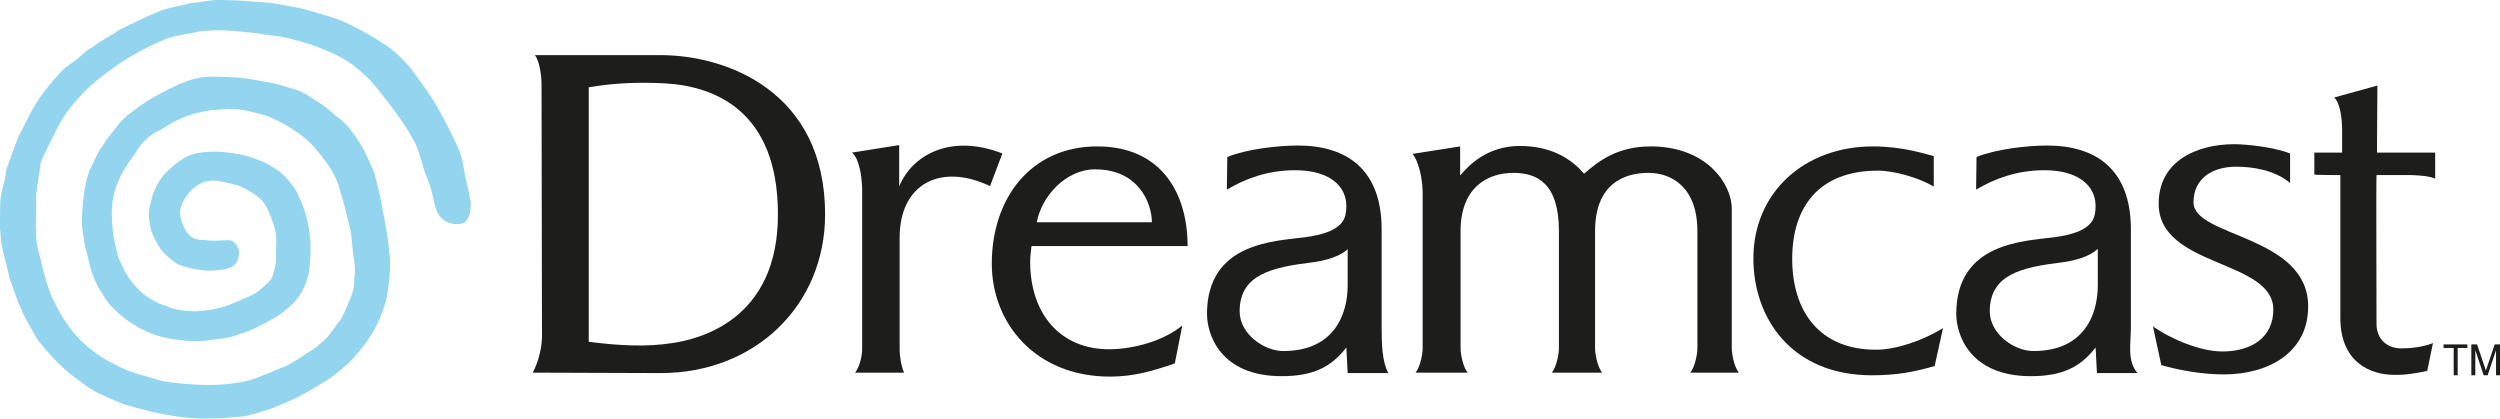
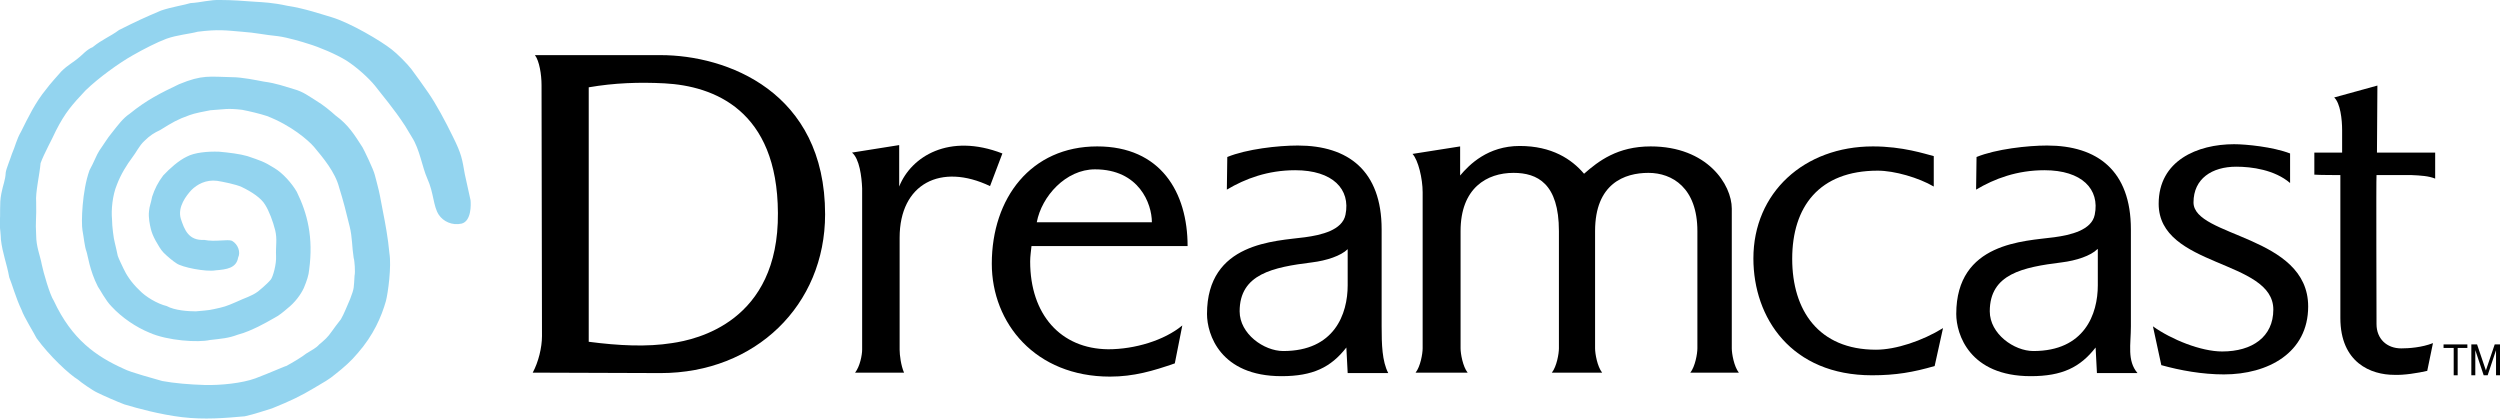
<svg xmlns="http://www.w3.org/2000/svg" version="1.1" id="Layer_1" x="0px" y="0px" viewBox="0 0 566.9 94.8" style="enable-background:new 0 0 566.9 94.8;" xml:space="preserve">
  <style type="text/css">
- 	.st0{fill:#1D1D1B;}
- 	.st1{fill:#93D4EF;}
+ 	.st0{fill:#93D4EF;}
</style>
  <g>
-     <polygon class="st0" points="556.4,78.9 554.1,78.9 554.1,78.1 559.5,78.1 559.5,78.9 557.3,78.9 557.3,85.1 556.4,85.1  " />
-     <polygon class="st0" points="563.2,85.1 561.3,79.4 561.3,85.1 560.4,85.1 560.4,78.1 561.7,78.1 563.7,84 565.7,78.1 566.9,78.1    566.9,85.1 566,85.1 566,79.4 564.1,85.1  " />
-     <path class="st0" d="M122.8,19.3c0-2.4-0.5-5.5-1.5-6.8c7,0,22,0,28.5,0c14.9,0,37.3,8.2,37.3,36.1c0,20.6-15.8,36-37.3,36   c-4.7,0-22.7-0.1-29-0.1c1.3-2.4,2.1-5.7,2.1-8.3L122.8,19.3L122.8,19.3z M133.5,77.5c6.9,0.9,13.2,1.2,18.9,0.3   c5.5-0.8,24.2-4.8,24-29.5c-0.1-23.4-14.6-28.8-25.7-29.4c-5.8-0.3-11.4-0.1-17.2,0.9V77.5L133.5,77.5z" />
-     <path class="st0" d="M193.2,34.6l10.7-1.7c0,2.2,0,8.6,0,9.4c2.7-6.8,11.3-12.2,23.4-7.5l-2.8,7.4c-11.1-5.3-20.5-0.6-20.5,11.7   v25.4c0,1.2,0.3,3.6,1,5.2h-11.1c1.1-1.4,1.6-4,1.6-5.2V42.7C195.4,40.1,194.9,36,193.2,34.6L193.2,34.6z" />
-     <path class="st0" d="M530.7,39.7c0,0.7,0,30.2,0,32.4c0,10.2,7,12.9,12.2,12.9c2.2,0.1,5.3-0.4,7.5-0.9l1.3-6.3   c-2.5,1-5.5,1.2-7.2,1.2c-3.3,0-5.6-2.2-5.6-5.5c0-3-0.1-32.8,0-33.8l0,0c0.4,0,7.2,0,7.9,0c2.2,0.1,3.9,0.2,5.4,0.8v-5.9   c0,0-13,0-13.2,0l0.1-15.2l-9.8,2.7c1.4,1.3,1.8,5,1.8,7.4c0,0,0,4.5,0,5.1c-0.4,0-5.4,0-6.3,0v5C525.5,39.7,530.7,39.7,530.7,39.7   L530.7,39.7z" />
-     <path class="st0" d="M488.2,74c4.2,3,10.9,5.7,15.7,5.7c6.8,0,11.6-3.3,11.6-9.5c0-11.4-26-9.5-26-24c0-9.8,8.8-13.5,17.1-13.5   c2.7,0,8.8,0.6,12.7,2.1v6.7c-3.5-3-8.7-3.7-12.2-3.7c-5.5,0-9.7,2.7-9.7,8.1c0,7.9,26,7.4,26,23.6c0,10.5-9.1,15.4-19.1,15.4   c-4.9,0-9.9-0.9-14.2-2.1L488.2,74L488.2,74z" />
-     <path class="st0" d="M331.1,39.8c0-0.6,0-5.9,0-6.6l-10.8,1.7c1.3,1.4,2.3,5.6,2.3,8.7V79c0,1.2-0.5,4.1-1.6,5.5h11.8   c-1.1-1.4-1.6-4.3-1.6-5.5V52.4c0-9.8,6-13.2,12-13.2c5.4,0,10.3,2.4,10.3,13.2V79c0,1.2-0.5,4.1-1.6,5.5h11.4   c-1.1-1.4-1.6-4.3-1.6-5.5V52.4c0-10.8,6.7-13.2,12.1-13.2s11.1,3.4,11.1,13.2V79c0,1.2-0.5,4.1-1.6,5.5h11   c-1.1-1.4-1.6-4.3-1.6-5.5V47.3c0-5.4-5.5-14.1-18.4-14.1c-7.5,0-11.8,3.3-15.1,6.2c-2.8-3.3-7.3-6.3-14.6-6.3   C337.4,33.1,333.2,37.3,331.1,39.8L331.1,39.8z" />
-     <path class="st0" d="M305.6,56.5c-1.5,1.5-4.8,2.6-8.1,3c-8.8,1.1-16.4,2.6-16.4,11.1c0,5.1,5.5,9,9.9,9c11.6,0,14.6-8.4,14.6-14.9   V56.5L305.6,56.5L305.6,56.5z M278.3,35.6c4.4-1.8,11.5-2.6,16-2.6c11.4,0,19,5.7,19,19v22c0,4.1,0.1,7.9,1.5,10.6h-9.2l-0.3-5.8   c-3.5,4.5-7.6,6.5-14.7,6.5c-13.9,0-16.9-9.5-16.9-14.1c0-16.3,15.5-16.5,22.2-17.4c3.7-0.5,8.5-1.6,9.2-5.1   c1.2-5.8-2.9-10.1-11.4-10.1c-6.2,0-11.3,1.9-15.5,4.4L278.3,35.6L278.3,35.6z M475.6,56.5c-1.5,1.5-4.8,2.6-8.1,3   c-8.8,1.1-16.3,2.6-16.3,11.1c0,5.1,5.5,9,9.9,9c11.6,0,14.6-8.4,14.6-14.9v-8.2H475.6z M448.2,35.6c4.4-1.8,11.6-2.6,16-2.6   c11.4,0,19,5.7,19,19v22c0,4.1-0.9,7.8,1.5,10.6h-9.2l-0.3-5.8c-3.5,4.5-7.6,6.5-14.7,6.5c-13.9,0-16.9-9.5-16.9-14.1   c0-16.3,15.5-16.5,22.2-17.4c3.7-0.5,8.5-1.6,9.2-5.1c1.2-5.8-2.9-10.1-11.4-10.1c-6.2,0-11.3,1.9-15.5,4.4L448.2,35.6L448.2,35.6   L448.2,35.6z" />
-     <path class="st0" d="M438.5,42.3c-3.4-2-8.9-3.6-12.7-3.6c-13.3,0-19.4,8.2-19.4,20c0,11.7,6,20.6,19,20.6c4.5,0,10.5-2,15.2-4.9   l-1.9,8.6c-4.8,1.4-8.8,2.1-14.2,2.1c-18.3,0-26.9-13-26.9-26.5c0-14.9,11.5-25.4,27.1-25.4c6.8,0,11.8,1.7,13.8,2.2V42.3   L438.5,42.3z" />
-     <path class="st0" d="M233.6,59.3c0-1.2,0.2-2.4,0.3-3.5h35.4c0-12.2-6.1-22.6-20.5-22.6c-15,0-23.9,11.7-23.9,26.6   c0,13.5,9.9,25.6,26.8,25.6c5.4,0,9.8-1.3,14.7-3l1.7-8.6c-4.1,3.4-10.8,5.4-16.8,5.4C240.5,79.1,233.6,71.3,233.6,59.3L233.6,59.3   z M235.1,50.4c1.1-5.9,6.6-12,13.2-12c10,0,12.9,7.8,12.9,12H235.1L235.1,50.4z" />
+     <polygon points="556.4,78.9 554.1,78.9 554.1,78.1 559.5,78.1 559.5,78.9 557.3,78.9 557.3,85.1 556.4,85.1  " />
+     <polygon points="563.2,85.1 561.3,79.4 561.3,85.1 560.4,85.1 560.4,78.1 561.7,78.1 563.7,84 565.7,78.1 566.9,78.1 566.9,85.1    566,85.1 566,79.4 564.1,85.1  " />
+     <path d="M122.8,19.3c0-2.4-0.5-5.5-1.5-6.8c7,0,22,0,28.5,0c14.9,0,37.3,8.2,37.3,36.1c0,20.6-15.8,36-37.3,36   c-4.7,0-22.7-0.1-29-0.1c1.3-2.4,2.1-5.7,2.1-8.3L122.8,19.3L122.8,19.3z M133.5,77.5c6.9,0.9,13.2,1.2,18.9,0.3   c5.5-0.8,24.2-4.8,24-29.5c-0.1-23.4-14.6-28.8-25.7-29.4c-5.8-0.3-11.4-0.1-17.2,0.9V77.5L133.5,77.5z" />
+     <path d="M193.2,34.6l10.7-1.7c0,2.2,0,8.6,0,9.4c2.7-6.8,11.3-12.2,23.4-7.5l-2.8,7.4c-11.1-5.3-20.5-0.6-20.5,11.7v25.4   c0,1.2,0.3,3.6,1,5.2h-11.1c1.1-1.4,1.6-4,1.6-5.2V42.7C195.4,40.1,194.9,36,193.2,34.6L193.2,34.6z" />
+     <path d="M530.7,39.7c0,0.7,0,30.2,0,32.4c0,10.2,7,12.9,12.2,12.9c2.2,0.1,5.3-0.4,7.5-0.9l1.3-6.3c-2.5,1-5.5,1.2-7.2,1.2   c-3.3,0-5.6-2.2-5.6-5.5c0-3-0.1-32.8,0-33.8l0,0c0.4,0,7.2,0,7.9,0c2.2,0.1,3.9,0.2,5.4,0.8v-5.9c0,0-13,0-13.2,0l0.1-15.2   l-9.8,2.7c1.4,1.3,1.8,5,1.8,7.4c0,0,0,4.5,0,5.1c-0.4,0-5.4,0-6.3,0v5C525.5,39.7,530.7,39.7,530.7,39.7L530.7,39.7z" />
+     <path d="M488.2,74c4.2,3,10.9,5.7,15.7,5.7c6.8,0,11.6-3.3,11.6-9.5c0-11.4-26-9.5-26-24c0-9.8,8.8-13.5,17.1-13.5   c2.7,0,8.8,0.6,12.7,2.1v6.7c-3.5-3-8.7-3.7-12.2-3.7c-5.5,0-9.7,2.7-9.7,8.1c0,7.9,26,7.4,26,23.6c0,10.5-9.1,15.4-19.1,15.4   c-4.9,0-9.9-0.9-14.2-2.1L488.2,74L488.2,74z" />
+     <path d="M331.1,39.8c0-0.6,0-5.9,0-6.6l-10.8,1.7c1.3,1.4,2.3,5.6,2.3,8.7V79c0,1.2-0.5,4.1-1.6,5.5h11.8c-1.1-1.4-1.6-4.3-1.6-5.5   V52.4c0-9.8,6-13.2,12-13.2c5.4,0,10.3,2.4,10.3,13.2V79c0,1.2-0.5,4.1-1.6,5.5h11.4c-1.1-1.4-1.6-4.3-1.6-5.5V52.4   c0-10.8,6.7-13.2,12.1-13.2s11.1,3.4,11.1,13.2V79c0,1.2-0.5,4.1-1.6,5.5h11c-1.1-1.4-1.6-4.3-1.6-5.5V47.3   c0-5.4-5.5-14.1-18.4-14.1c-7.5,0-11.8,3.3-15.1,6.2c-2.8-3.3-7.3-6.3-14.6-6.3C337.4,33.1,333.2,37.3,331.1,39.8L331.1,39.8z" />
+     <path d="M305.6,56.5c-1.5,1.5-4.8,2.6-8.1,3c-8.8,1.1-16.4,2.6-16.4,11.1c0,5.1,5.5,9,9.9,9c11.6,0,14.6-8.4,14.6-14.9V56.5   L305.6,56.5L305.6,56.5z M278.3,35.6c4.4-1.8,11.5-2.6,16-2.6c11.4,0,19,5.7,19,19v22c0,4.1,0.1,7.9,1.5,10.6h-9.2l-0.3-5.8   c-3.5,4.5-7.6,6.5-14.7,6.5c-13.9,0-16.9-9.5-16.9-14.1c0-16.3,15.5-16.5,22.2-17.4c3.7-0.5,8.5-1.6,9.2-5.1   c1.2-5.8-2.9-10.1-11.4-10.1c-6.2,0-11.3,1.9-15.5,4.4L278.3,35.6L278.3,35.6z M475.6,56.5c-1.5,1.5-4.8,2.6-8.1,3   c-8.8,1.1-16.3,2.6-16.3,11.1c0,5.1,5.5,9,9.9,9c11.6,0,14.6-8.4,14.6-14.9v-8.2H475.6z M448.2,35.6c4.4-1.8,11.6-2.6,16-2.6   c11.4,0,19,5.7,19,19v22c0,4.1-0.9,7.8,1.5,10.6h-9.2l-0.3-5.8c-3.5,4.5-7.6,6.5-14.7,6.5c-13.9,0-16.9-9.5-16.9-14.1   c0-16.3,15.5-16.5,22.2-17.4c3.7-0.5,8.5-1.6,9.2-5.1c1.2-5.8-2.9-10.1-11.4-10.1c-6.2,0-11.3,1.9-15.5,4.4L448.2,35.6L448.2,35.6   L448.2,35.6z" />
+     <path d="M438.5,42.3c-3.4-2-8.9-3.6-12.7-3.6c-13.3,0-19.4,8.2-19.4,20c0,11.7,6,20.6,19,20.6c4.5,0,10.5-2,15.2-4.9l-1.9,8.6   c-4.8,1.4-8.8,2.1-14.2,2.1c-18.3,0-26.9-13-26.9-26.5c0-14.9,11.5-25.4,27.1-25.4c6.8,0,11.8,1.7,13.8,2.2V42.3L438.5,42.3z" />
+     <path d="M233.6,59.3c0-1.2,0.2-2.4,0.3-3.5h35.4c0-12.2-6.1-22.6-20.5-22.6c-15,0-23.9,11.7-23.9,26.6c0,13.5,9.9,25.6,26.8,25.6   c5.4,0,9.8-1.3,14.7-3l1.7-8.6c-4.1,3.4-10.8,5.4-16.8,5.4C240.5,79.1,233.6,71.3,233.6,59.3L233.6,59.3z M235.1,50.4   c1.1-5.9,6.6-12,13.2-12c10,0,12.9,7.8,12.9,12H235.1L235.1,50.4z" />
  </g>
-   <path class="st1" d="M65.1,1.3c4,0.6,8,2,10.1,2.6c4.3,1.3,11.2,5.4,13.6,7.3c1.2,0.9,3.6,3.3,4.5,4.5s2.7,3.7,3.8,5.3  c1.8,2.6,3.9,6.5,5.6,10c2,4,2.1,5.1,2.7,8.5l1.3,5.9c0.1,1,0.2,4.7-2,5.3c-2.2,0.5-4.2-0.5-5.2-2c-1.3-2-1.1-4.9-2.6-8.2  c-1.2-2.7-1.7-6.6-3.5-9.4l-1.5-2.5c-2.6-4-5.3-7.1-6.9-9.2c-1.4-1.7-4-4.1-6.5-5.7c-2.3-1.4-6-3-8.7-3.8c-0.9-0.3-4.5-1.4-6.8-1.7  c-3.1-0.3-5.1-0.8-8.1-1c-3.6-0.3-5.4-0.6-10.1,0c-1.8,0.5-4.6,0.7-7.1,1.6c-2.1,0.8-4.9,2.2-7.7,3.8c-3,1.7-7.6,5-10.6,7.9  c-3.1,3.3-4.6,5-6.7,9.1c-0.9,2-2.7,5.2-3.5,7.4c-0.2,2.5-1.2,6.7-1,8.8c0.1,3.7-0.2,4.4,0,7.5c0,2.7,0.9,4.6,1.3,6.8  c0.3,1.5,1.8,6.8,2.7,8.1C16.3,77,21.8,80.8,28,83.6c1.7,0.9,7.2,2.3,8.8,2.8c2.7,0.5,6.2,0.8,9.6,0.9c3.6,0.1,8.5-0.4,11.5-1.5  c3.2-1.2,7-2.9,7-2.8c1.5-0.8,3.8-2.2,4.5-2.8c1.4-0.9,2.2-1.2,3-2.1c1.2-1,1.9-1.6,2.8-2.9c0.5-0.7,1.3-1.8,2.1-2.8  c0.8-1.4,1.3-2.8,2.1-4.6c1-2.6,0.8-2.5,1-5.3c0.2-0.8,0-3.5-0.2-4c-0.4-2.5-0.3-4.7-0.9-7.1c-0.8-3.3-1.4-5.7-2.4-8.9  c-0.9-3.5-3.7-6.8-5.7-9.2c-1.3-1.5-5.2-4.9-10.7-7c-1.5-0.5-4-1.1-5.6-1.4c-3.4-0.4-4-0.1-7.2,0.1c-1.1,0.2-3.7,0.7-4.7,1.1  c-2.8,1-3.8,1.6-6.7,3.4C35,30.1,34,30.7,32.7,32c-1.1,1-1.9,2.7-2.7,3.7c-1.2,1.6-2.6,3.8-3.5,6.2c-1,2.4-1.3,5.7-1.1,7.8  c0,1.6,0.4,4.6,0.6,5.2c0.2,0.7,0.6,2.7,0.7,3.1c0.1,0.4,1.1,2.5,1.3,2.9c0.6,1.3,1.7,3.1,3.6,4.9c1.4,1.5,4.1,3.1,6.2,3.6  c1.8,1,4.9,1.2,6.6,1.2c0.8-0.1,3-0.2,4.1-0.5c2.3-0.5,2.7-0.6,5-1.6c2.1-1,3.5-1.3,5-2.4c0,0,2-1.6,2.9-2.7  c0.5-0.6,1.3-3.5,1.2-5.3c-0.1-2.5,0.3-3.8-0.2-5.9c-0.5-2-1.4-4.4-2.3-5.8c-0.9-1.5-3-2.9-5.3-4c-1.3-0.6-4.3-1.2-5.6-1.4  c-2.5-0.3-4.5,0.8-5.8,2.1c-1.1,1.2-3.2,3.8-2.4,6.5c0.8,2.4,1.7,5,5.3,4.8c2.5,0.5,5.3-0.2,6.3,0.2c1.4,0.8,2,2.6,1.4,3.8  c-0.4,2.4-2.6,2.7-5.1,2.9c-2.2,0.4-7.7-0.7-8.9-1.6c-0.8-0.5-2.1-1.6-2.9-2.4c-0.6-0.6-1.3-1.8-1.8-2.7c-0.6-1.1-0.9-1.9-1.1-2.7  c-0.2-0.9-0.6-2.5-0.4-4.1c0.1-1.1,0.4-1.6,0.7-3.2c0.6-1.8,1.3-3.2,2.5-4.8c1.5-1.6,3.5-3.4,5.4-4.3c1.7-0.9,4.6-1.2,7.3-1.1  c2.2,0.2,4.7,0.5,6.4,1c2.9,1,3.7,1.2,6.1,2.7c2,1.2,4,3.5,5.1,5.4c2.4,4.9,3.8,10.3,2.8,17.7c-0.1,1.2-0.5,2.4-1.2,4.1  c-0.7,1.5-2,3.3-3.8,4.7c-0.8,0.7-1.9,1.6-2.9,2.1c-1.4,0.8-2.3,1.3-3.7,2c-1.3,0.6-2.7,1.3-4.6,1.8c-2.1,0.8-3.7,0.9-6.3,1.2  c-2.6,0.6-9.6,0.2-13.8-1.7c-2.9-1.2-6.1-3.3-8.5-5.9c-1.4-1.4-2.7-4-3.1-4.5c-1.9-3.7-2.3-7.2-2.6-8c-0.4-1-0.6-3.2-0.9-4.8  c-0.3-1.7-0.1-8.9,1.6-13.6c1-1.8,1.6-3.5,2.2-4.4c1.2-1.7,1.8-2.8,2.8-4c1.5-1.9,2.6-3.4,4.1-4.4c3.8-3.1,7-4.7,11.2-6.7  c5.3-2.2,6.9-1.7,12-1.6c2.3,0,5.6,0.7,7.2,1c3,0.4,4.7,1.1,6.8,1.7c2.2,0.6,3.4,1.6,5.2,2.7c1.5,0.9,3.2,2.3,4.3,3.3  c2.9,2.1,4.3,4.4,6.1,7.2c0.3,0.5,2.5,5,2.8,6.3c0.2,0.6,0.6,2.4,0.9,3.5c0.4,1.7,0.6,3.2,1,5.1c0.4,2,1.1,5.7,1.4,9.1  c0.5,3-0.3,9-0.8,10.9c-1,3.5-2.8,7.7-6.4,11.8c-1.5,1.8-3.1,3.2-5,4.7c-1.4,1.2-2.7,1.9-4.9,3.2c-3,1.8-5.3,2.9-9.5,4.6  c-1.7,0.5-3.9,1.3-6.2,1.8c-4.5,0.4-9.1,0.8-14.2,0.2c-5-0.6-10.1-2-13.1-2.9c-1.6-0.6-4.8-2-6.2-2.7c-0.9-0.4-3.8-2.4-4.3-2.9  c-2-1.2-6.5-5.4-9.4-9.4c-0.6-1.2-2.9-4.9-3.4-6.4c-1.3-2.7-2.2-6-2.8-7.4c-0.6-3.3-1.5-5.3-1.9-8.6c0-0.8-0.2-2.6-0.3-3.6  c0.3-2.2-0.1-4.3,0.4-6.8c0.4-2.1,0.9-2.9,1-4.8c0.1-0.8,1.1-3.2,1.4-4.2c0.8-1.8,1-3.2,2.1-5.1c1.5-3,3.2-6.6,5.7-9.6  c0.7-1,2.7-3.2,3.4-4c1.6-1.6,2.6-1.9,4.4-3.5c0.2-0.1,1.4-1.5,2.7-2c2.2-1.8,4-2.4,6-3.9c4-2,5.5-2.7,9.5-4.4  c2.3-0.8,5.5-1.3,6.7-1.7C45.4,0.6,47.7-0.1,50,0c2.6,0,5.2,0.2,7.9,0.4C59.6,0.5,61.9,0.6,65.1,1.3L65.1,1.3z" />
+   <path class="st0" d="M65.1,1.3c4,0.6,8,2,10.1,2.6c4.3,1.3,11.2,5.4,13.6,7.3c1.2,0.9,3.6,3.3,4.5,4.5s2.7,3.7,3.8,5.3  c1.8,2.6,3.9,6.5,5.6,10c2,4,2.1,5.1,2.7,8.5l1.3,5.9c0.1,1,0.2,4.7-2,5.3c-2.2,0.5-4.2-0.5-5.2-2c-1.3-2-1.1-4.9-2.6-8.2  c-1.2-2.7-1.7-6.6-3.5-9.4l-1.5-2.5c-2.6-4-5.3-7.1-6.9-9.2c-1.4-1.7-4-4.1-6.5-5.7c-2.3-1.4-6-3-8.7-3.8c-0.9-0.3-4.5-1.4-6.8-1.7  c-3.1-0.3-5.1-0.8-8.1-1c-3.6-0.3-5.4-0.6-10.1,0c-1.8,0.5-4.6,0.7-7.1,1.6c-2.1,0.8-4.9,2.2-7.7,3.8c-3,1.7-7.6,5-10.6,7.9  c-3.1,3.3-4.6,5-6.7,9.1c-0.9,2-2.7,5.2-3.5,7.4c-0.2,2.5-1.2,6.7-1,8.8c0.1,3.7-0.2,4.4,0,7.5c0,2.7,0.9,4.6,1.3,6.8  c0.3,1.5,1.8,6.8,2.7,8.1C16.3,77,21.8,80.8,28,83.6c1.7,0.9,7.2,2.3,8.8,2.8c2.7,0.5,6.2,0.8,9.6,0.9c3.6,0.1,8.5-0.4,11.5-1.5  c3.2-1.2,7-2.9,7-2.8c1.5-0.8,3.8-2.2,4.5-2.8c1.4-0.9,2.2-1.2,3-2.1c1.2-1,1.9-1.6,2.8-2.9c0.5-0.7,1.3-1.8,2.1-2.8  c0.8-1.4,1.3-2.8,2.1-4.6c1-2.6,0.8-2.5,1-5.3c0.2-0.8,0-3.5-0.2-4c-0.4-2.5-0.3-4.7-0.9-7.1c-0.8-3.3-1.4-5.7-2.4-8.9  c-0.9-3.5-3.7-6.8-5.7-9.2c-1.3-1.5-5.2-4.9-10.7-7c-1.5-0.5-4-1.1-5.6-1.4c-3.4-0.4-4-0.1-7.2,0.1c-1.1,0.2-3.7,0.7-4.7,1.1  c-2.8,1-3.8,1.6-6.7,3.4C35,30.1,34,30.7,32.7,32c-1.1,1-1.9,2.7-2.7,3.7c-1.2,1.6-2.6,3.8-3.5,6.2c-1,2.4-1.3,5.7-1.1,7.8  c0,1.6,0.4,4.6,0.6,5.2c0.2,0.7,0.6,2.7,0.7,3.1c0.1,0.4,1.1,2.5,1.3,2.9c0.6,1.3,1.7,3.1,3.6,4.9c1.4,1.5,4.1,3.1,6.2,3.6  c1.8,1,4.9,1.2,6.6,1.2c0.8-0.1,3-0.2,4.1-0.5c2.3-0.5,2.7-0.6,5-1.6c2.1-1,3.5-1.3,5-2.4c0,0,2-1.6,2.9-2.7  c0.5-0.6,1.3-3.5,1.2-5.3c-0.1-2.5,0.3-3.8-0.2-5.9c-0.5-2-1.4-4.4-2.3-5.8c-0.9-1.5-3-2.9-5.3-4c-1.3-0.6-4.3-1.2-5.6-1.4  c-2.5-0.3-4.5,0.8-5.8,2.1c-1.1,1.2-3.2,3.8-2.4,6.5c0.8,2.4,1.7,5,5.3,4.8c2.5,0.5,5.3-0.2,6.3,0.2c1.4,0.8,2,2.6,1.4,3.8  c-0.4,2.4-2.6,2.7-5.1,2.9c-2.2,0.4-7.7-0.7-8.9-1.6c-0.8-0.5-2.1-1.6-2.9-2.4c-0.6-0.6-1.3-1.8-1.8-2.7c-0.6-1.1-0.9-1.9-1.1-2.7  c-0.2-0.9-0.6-2.5-0.4-4.1c0.1-1.1,0.4-1.6,0.7-3.2c0.6-1.8,1.3-3.2,2.5-4.8c1.5-1.6,3.5-3.4,5.4-4.3c1.7-0.9,4.6-1.2,7.3-1.1  c2.2,0.2,4.7,0.5,6.4,1c2.9,1,3.7,1.2,6.1,2.7c2,1.2,4,3.5,5.1,5.4c2.4,4.9,3.8,10.3,2.8,17.7c-0.1,1.2-0.5,2.4-1.2,4.1  c-0.7,1.5-2,3.3-3.8,4.7c-0.8,0.7-1.9,1.6-2.9,2.1c-1.4,0.8-2.3,1.3-3.7,2c-1.3,0.6-2.7,1.3-4.6,1.8c-2.1,0.8-3.7,0.9-6.3,1.2  c-2.6,0.6-9.6,0.2-13.8-1.7c-2.9-1.2-6.1-3.3-8.5-5.9c-1.4-1.4-2.7-4-3.1-4.5c-1.9-3.7-2.3-7.2-2.6-8c-0.4-1-0.6-3.2-0.9-4.8  c-0.3-1.7-0.1-8.9,1.6-13.6c1-1.8,1.6-3.5,2.2-4.4c1.2-1.7,1.8-2.8,2.8-4c1.5-1.9,2.6-3.4,4.1-4.4c3.8-3.1,7-4.7,11.2-6.7  c5.3-2.2,6.9-1.7,12-1.6c2.3,0,5.6,0.7,7.2,1c3,0.4,4.7,1.1,6.8,1.7c2.2,0.6,3.4,1.6,5.2,2.7c1.5,0.9,3.2,2.3,4.3,3.3  c2.9,2.1,4.3,4.4,6.1,7.2c0.3,0.5,2.5,5,2.8,6.3c0.2,0.6,0.6,2.4,0.9,3.5c0.4,1.7,0.6,3.2,1,5.1c0.4,2,1.1,5.7,1.4,9.1  c0.5,3-0.3,9-0.8,10.9c-1,3.5-2.8,7.7-6.4,11.8c-1.5,1.8-3.1,3.2-5,4.7c-1.4,1.2-2.7,1.9-4.9,3.2c-3,1.8-5.3,2.9-9.5,4.6  c-1.7,0.5-3.9,1.3-6.2,1.8c-4.5,0.4-9.1,0.8-14.2,0.2c-5-0.6-10.1-2-13.1-2.9c-1.6-0.6-4.8-2-6.2-2.7c-0.9-0.4-3.8-2.4-4.3-2.9  c-2-1.2-6.5-5.4-9.4-9.4c-0.6-1.2-2.9-4.9-3.4-6.4c-1.3-2.7-2.2-6-2.8-7.4c-0.6-3.3-1.5-5.3-1.9-8.6c0-0.8-0.2-2.6-0.3-3.6  c0.3-2.2-0.1-4.3,0.4-6.8c0.4-2.1,0.9-2.9,1-4.8c0.1-0.8,1.1-3.2,1.4-4.2c0.8-1.8,1-3.2,2.1-5.1c1.5-3,3.2-6.6,5.7-9.6  c0.7-1,2.7-3.2,3.4-4c1.6-1.6,2.6-1.9,4.4-3.5c0.2-0.1,1.4-1.5,2.7-2c2.2-1.8,4-2.4,6-3.9c4-2,5.5-2.7,9.5-4.4  c2.3-0.8,5.5-1.3,6.7-1.7C45.4,0.6,47.7-0.1,50,0c2.6,0,5.2,0.2,7.9,0.4C59.6,0.5,61.9,0.6,65.1,1.3L65.1,1.3z" />
</svg>
